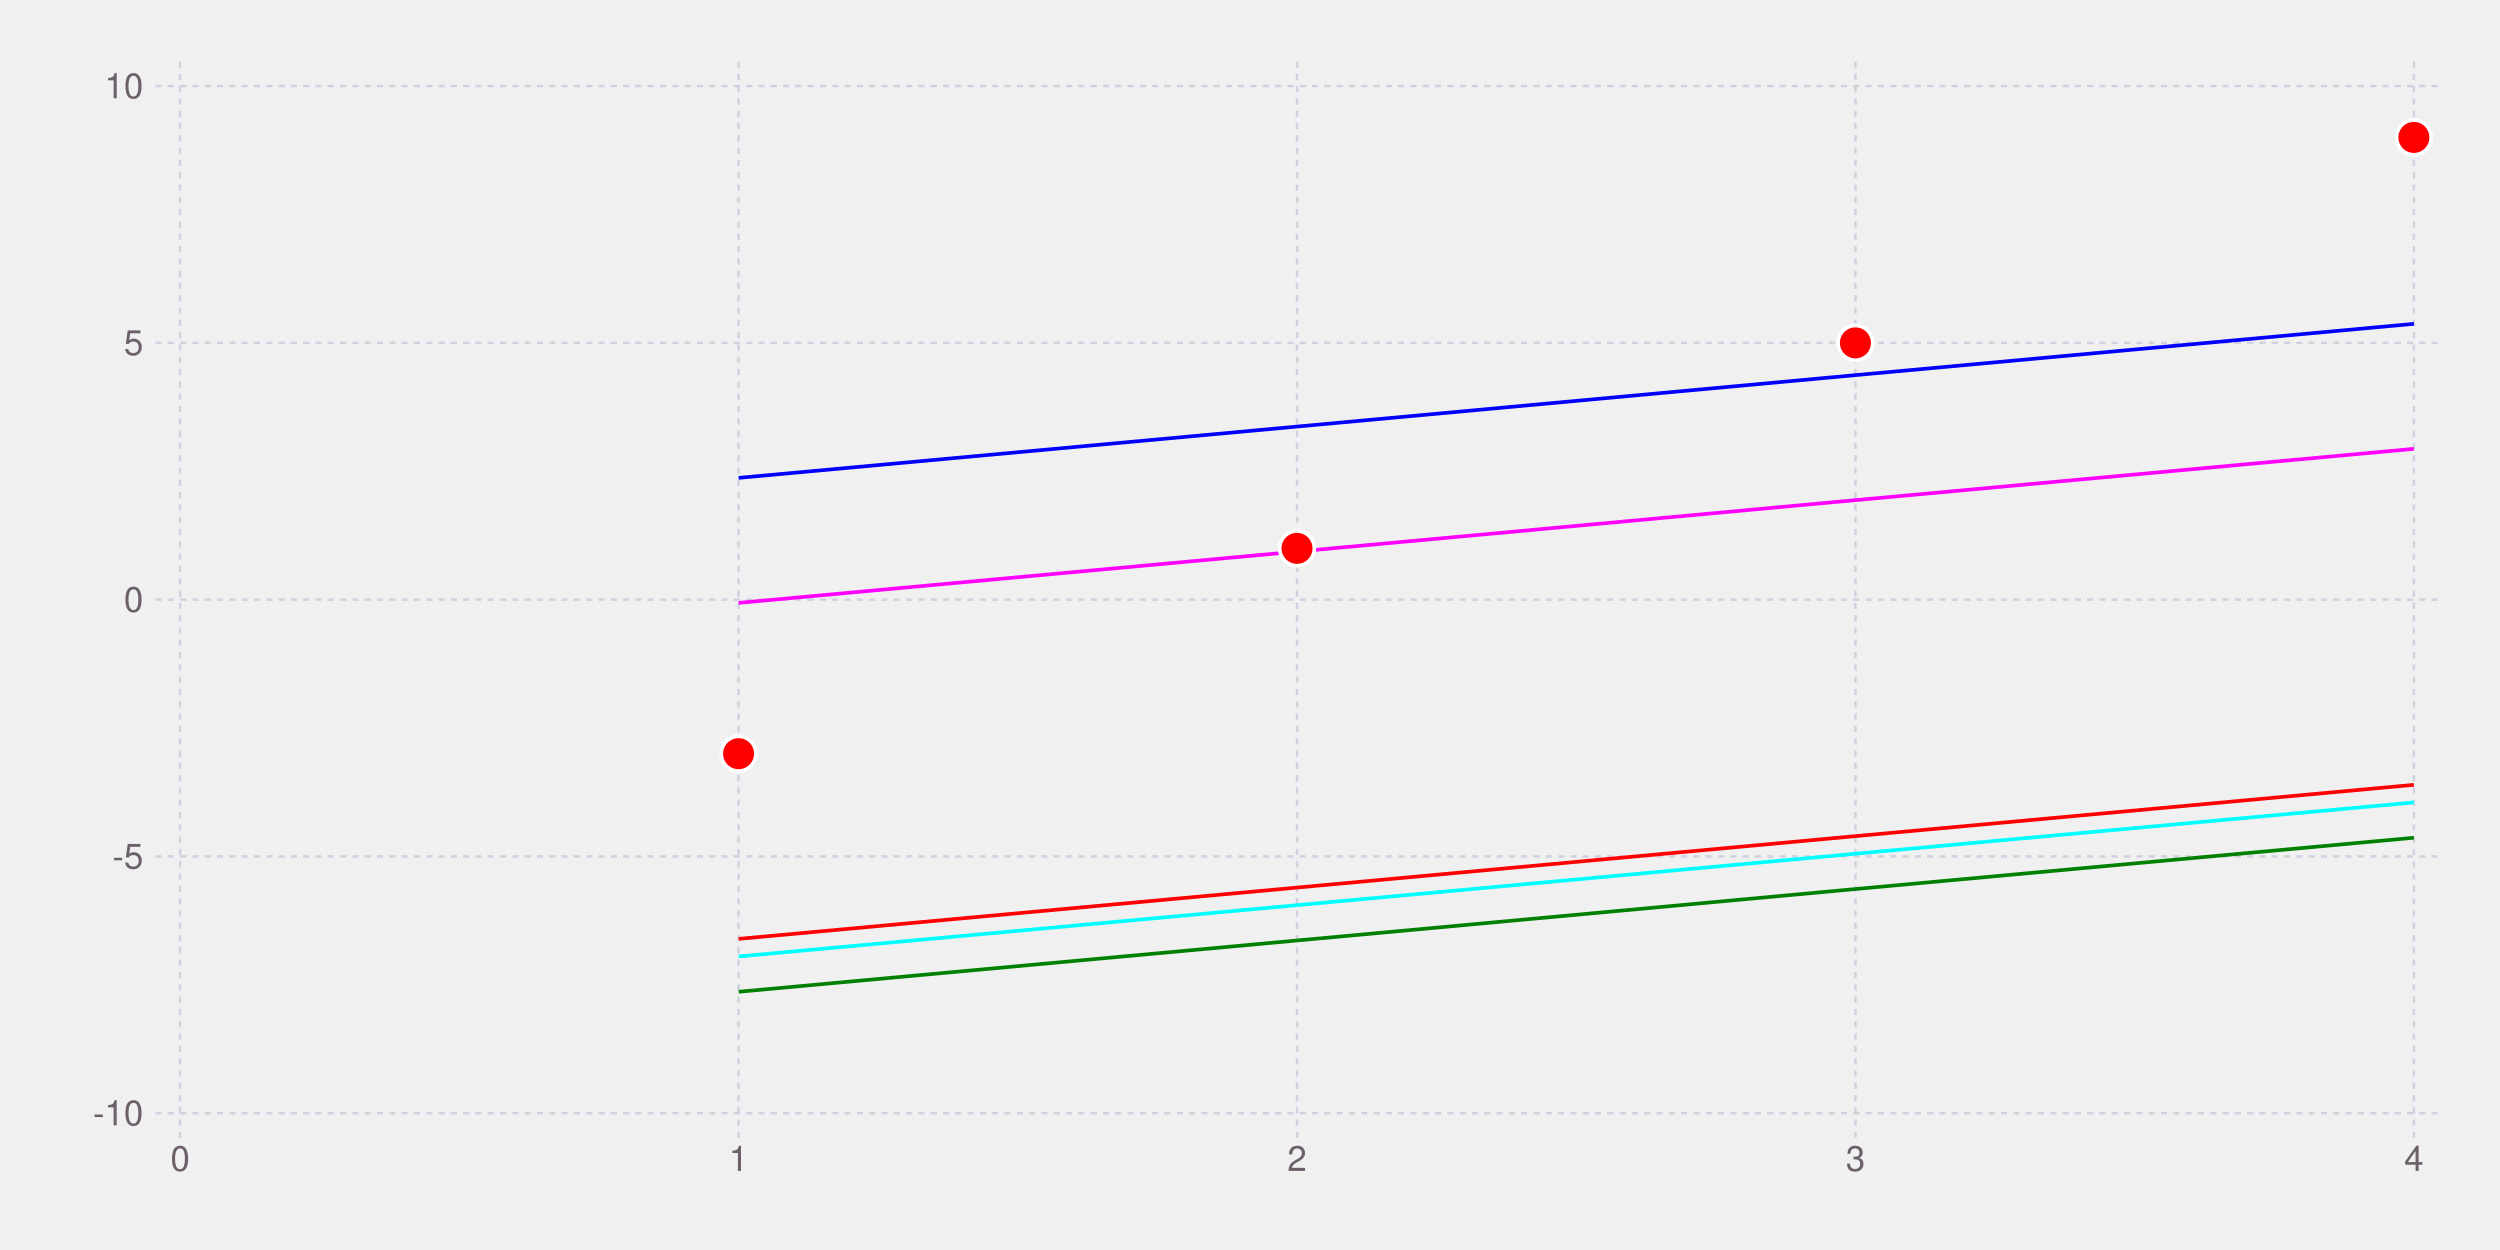
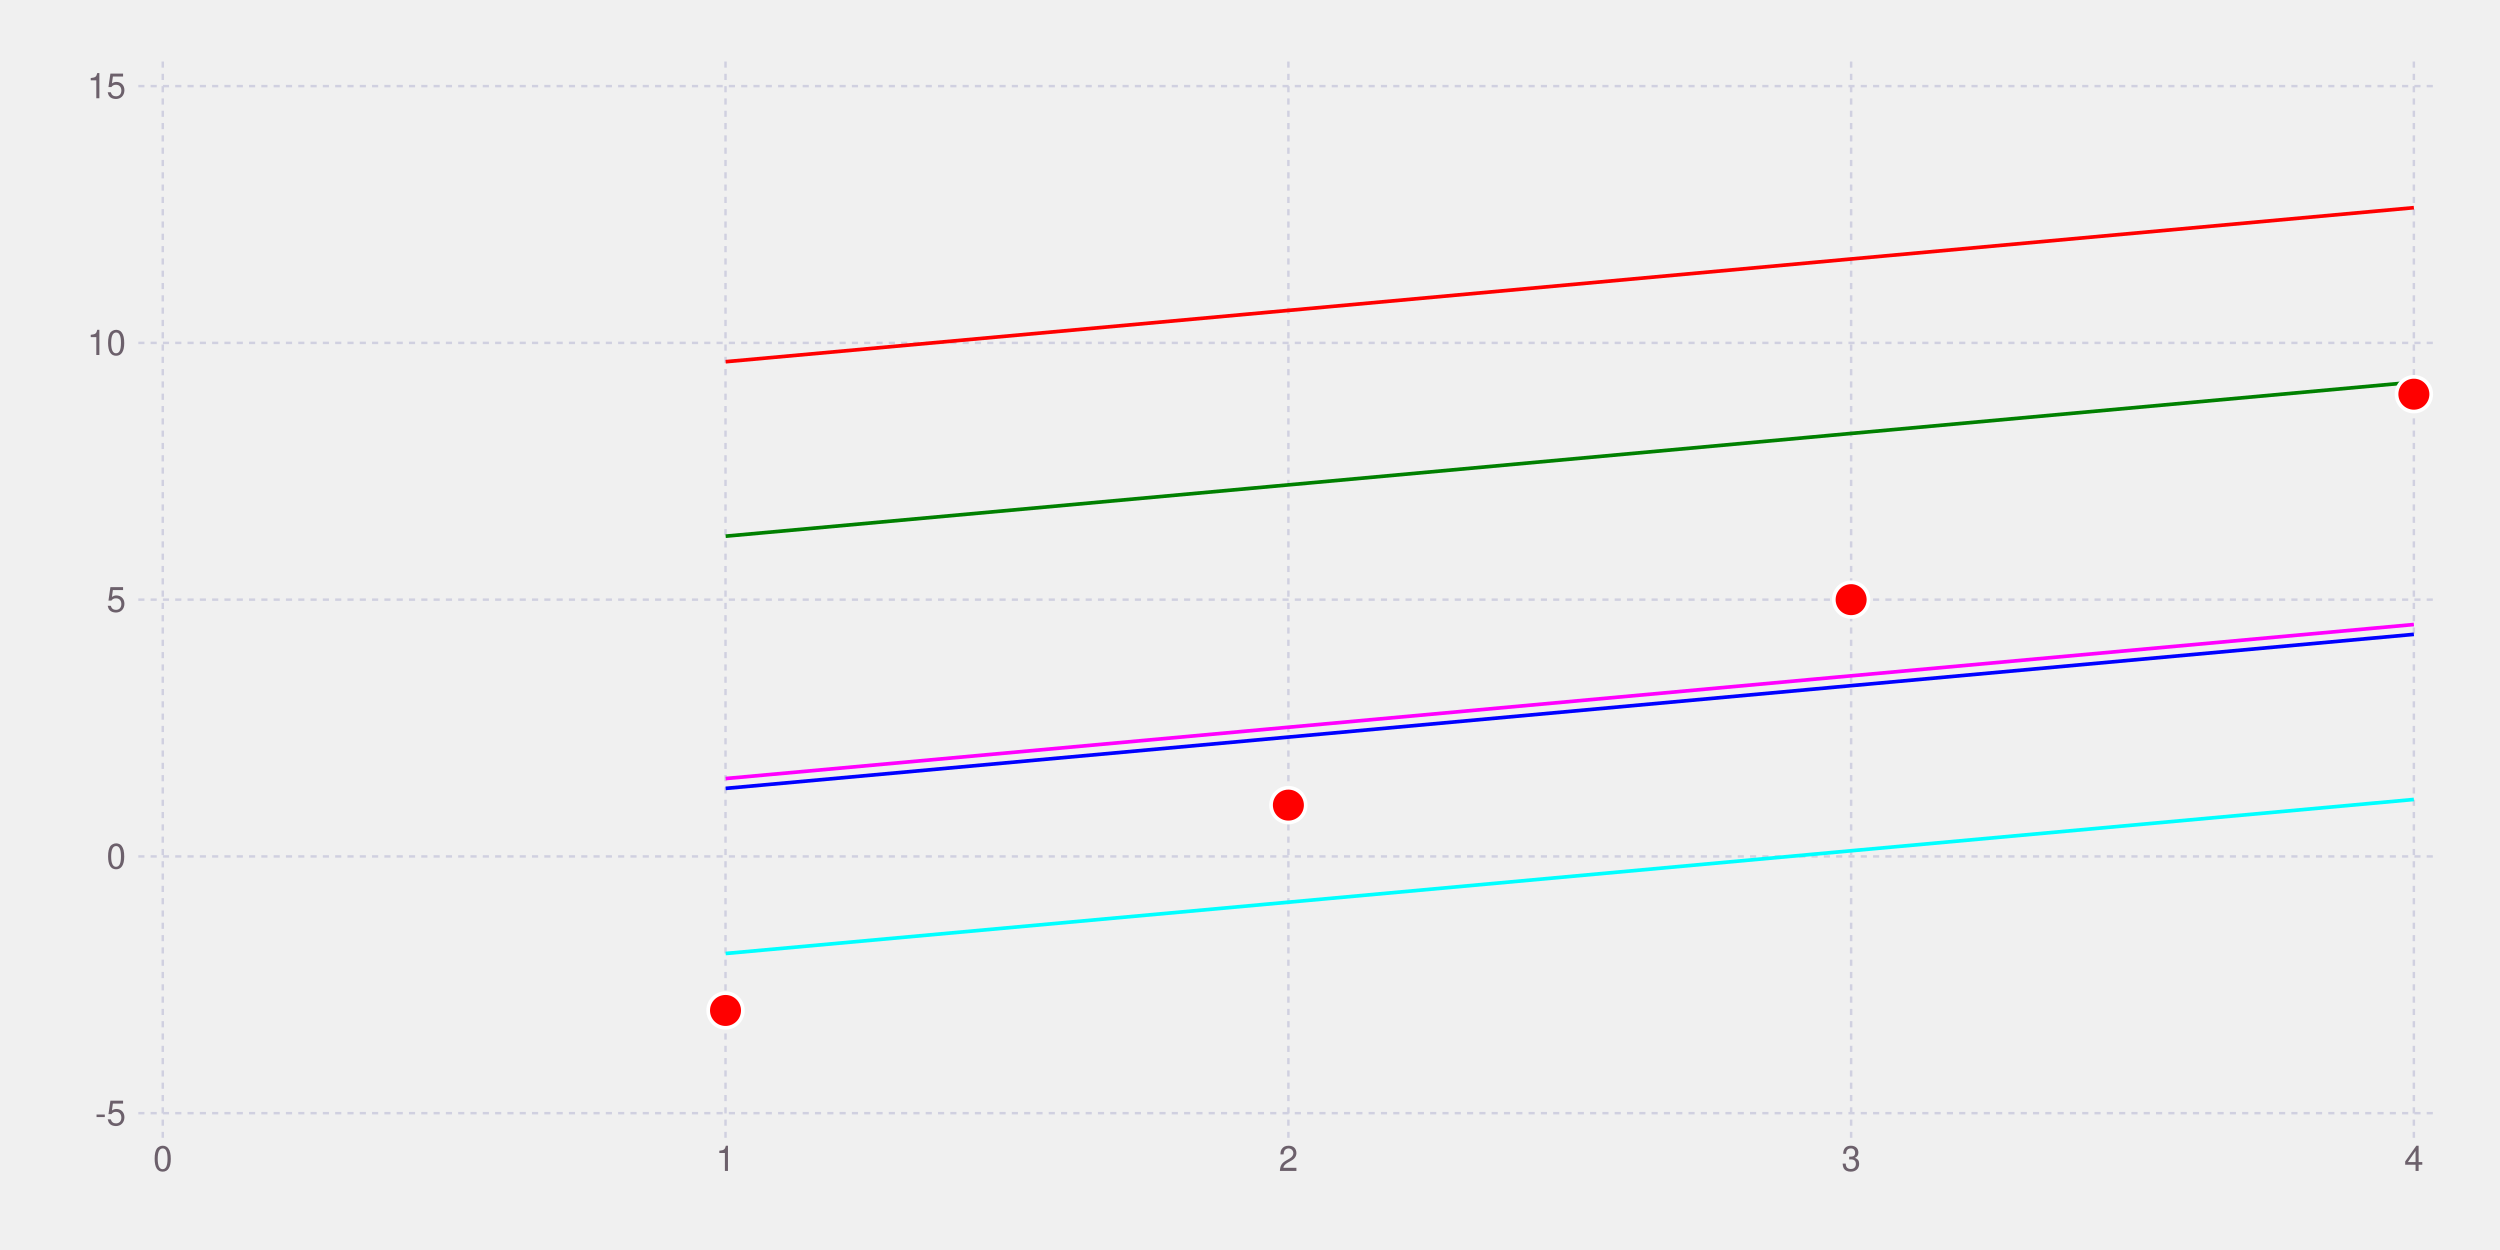
<svg xmlns="http://www.w3.org/2000/svg" version="1.2" width="203.2mm" height="101.6mm" viewBox="0 0 203.2 101.6" stroke="none" fill="#000000" stroke-width="0.3" font-size="3.88">
  <defs>
    <marker id="arrow" markerWidth="15" markerHeight="7" refX="5" refY="3.5" orient="auto" markerUnits="strokeWidth">
      <path d="M0,0 L15,3.5 L0,7 z" stroke="context-stroke" fill="context-stroke" />
    </marker>
  </defs>
-   <g class="plotroot xscalable yscalable" id="img-d5549307-1">
-     <g class="guide xlabels" font-size="2.82" font-family="'PT Sans Caption','Helvetica Neue','Helvetica',sans-serif" fill="#6C606B" id="img-d5549307-2">
-       <g transform="translate(14.64,93.48)">
+   <g class="plotroot xscalable yscalable" id="img-62512dfe-1">
+     <g class="guide xlabels" font-size="2.82" font-family="'PT Sans Caption','Helvetica Neue','Helvetica',sans-serif" fill="#6C606B" id="img-62512dfe-2">
+       <g transform="translate(13.23,93.48)">
        <g class="primitive">
          <text text-anchor="middle" dy="0.6em">0</text>
        </g>
      </g>
-       <g transform="translate(60.03,93.48)">
+       <g transform="translate(58.97,93.48)">
        <g class="primitive">
          <text text-anchor="middle" dy="0.6em">1</text>
        </g>
      </g>
-       <g transform="translate(105.42,93.48)">
+       <g transform="translate(104.72,93.48)">
        <g class="primitive">
          <text text-anchor="middle" dy="0.6em">2</text>
        </g>
      </g>
-       <g transform="translate(150.81,93.48)">
+       <g transform="translate(150.46,93.48)">
        <g class="primitive">
          <text text-anchor="middle" dy="0.6em">3</text>
        </g>
      </g>
      <g transform="translate(196.2,93.48)">
        <g class="primitive">
          <text text-anchor="middle" dy="0.6em">4</text>
        </g>
      </g>
    </g>
-     <g clip-path="url(#img-d5549307-3)">
-       <g id="img-d5549307-4">
-         <g pointer-events="visible" stroke-width="0.3" fill="#000000" fill-opacity="0.000" stroke="#000000" stroke-opacity="0.000" class="guide background" id="img-d5549307-5">
-           <g transform="translate(105.42,48.74)" id="img-d5549307-6">
-             <path d="M-92.78,-43.74 L92.78,-43.74 92.78,43.74 -92.78,43.74  z" class="primitive" />
-           </g>
-         </g>
-         <g class="guide ygridlines xfixed" stroke-dasharray="0.5,0.5" stroke-width="0.2" stroke="#D0D0E0" id="img-d5549307-7">
-           <g transform="translate(105.42,90.48)" id="img-d5549307-8">
-             <path fill="none" d="M-92.78,0 L92.78,0 " class="primitive" />
-           </g>
-           <g transform="translate(105.42,69.61)" id="img-d5549307-9">
-             <path fill="none" d="M-92.78,0 L92.78,0 " class="primitive" />
-           </g>
-           <g transform="translate(105.42,48.74)" id="img-d5549307-10">
-             <path fill="none" d="M-92.78,0 L92.78,0 " class="primitive" />
-           </g>
-           <g transform="translate(105.42,27.87)" id="img-d5549307-11">
-             <path fill="none" d="M-92.78,0 L92.78,0 " class="primitive" />
-           </g>
-           <g transform="translate(105.42,7)" id="img-d5549307-12">
-             <path fill="none" d="M-92.78,0 L92.78,0 " class="primitive" />
-           </g>
-         </g>
-         <g class="guide xgridlines yfixed" stroke-dasharray="0.5,0.5" stroke-width="0.2" stroke="#D0D0E0" id="img-d5549307-13">
-           <g transform="translate(14.64,48.74)" id="img-d5549307-14">
-             <path fill="none" d="M0,-43.74 L0,43.74 " class="primitive" />
-           </g>
-           <g transform="translate(60.03,48.74)" id="img-d5549307-15">
-             <path fill="none" d="M0,-43.74 L0,43.74 " class="primitive" />
-           </g>
-           <g transform="translate(105.42,48.74)" id="img-d5549307-16">
-             <path fill="none" d="M0,-43.74 L0,43.74 " class="primitive" />
-           </g>
-           <g transform="translate(150.81,48.74)" id="img-d5549307-17">
-             <path fill="none" d="M0,-43.74 L0,43.74 " class="primitive" />
-           </g>
-           <g transform="translate(196.2,48.74)" id="img-d5549307-18">
-             <path fill="none" d="M0,-43.74 L0,43.74 " class="primitive" />
-           </g>
-         </g>
-         <g class="plotpanel" id="img-d5549307-19">
-           <g stroke-width="0.3" fill="#000000" fill-opacity="0.000" class="geometry" id="img-d5549307-20">
-             <g class="color_RGB{N0f8}(1.0,0.0,1.0)" stroke-dasharray="none" stroke-opacity="1" stroke="#FF00FF" id="img-d5549307-21">
-               <g transform="translate(128.12,42.74)" id="img-d5549307-22">
-                 <path fill="none" d="M-68.08,6.26 L-22.69,2.09 22.69,-2.09 68.08,-6.26 " class="primitive" />
-               </g>
-             </g>
-           </g>
-           <g stroke-width="0.3" fill="#000000" fill-opacity="0.000" class="geometry" id="img-d5549307-23">
-             <g class="color_RGB{N0f8}(0.0,1.0,1.0)" stroke-dasharray="none" stroke-opacity="1" stroke="#00FFFF" id="img-d5549307-24">
-               <g transform="translate(128.12,71.48)" id="img-d5549307-25">
-                 <path fill="none" d="M-68.08,6.26 L-22.69,2.09 22.69,-2.09 68.08,-6.26 " class="primitive" />
-               </g>
-             </g>
-           </g>
-           <g stroke-width="0.3" fill="#000000" fill-opacity="0.000" class="geometry" id="img-d5549307-26">
-             <g class="color_RGB{N0f8}(0.0,0.502,0.0)" stroke-dasharray="none" stroke-opacity="1" stroke="#008000" id="img-d5549307-27">
-               <g transform="translate(128.12,74.35)" id="img-d5549307-28">
-                 <path fill="none" d="M-68.08,6.26 L-22.69,2.09 22.69,-2.09 68.08,-6.26 " class="primitive" />
-               </g>
-             </g>
-           </g>
-           <g stroke-width="0.3" fill="#000000" fill-opacity="0.000" class="geometry" id="img-d5549307-29">
-             <g class="color_RGB{N0f8}(0.0,0.0,1.0)" stroke-dasharray="none" stroke-opacity="1" stroke="#0000FF" id="img-d5549307-30">
-               <g transform="translate(128.12,32.58)" id="img-d5549307-31">
-                 <path fill="none" d="M-68.08,6.26 L-22.69,2.09 22.69,-2.09 68.08,-6.26 " class="primitive" />
-               </g>
-             </g>
-           </g>
-           <g stroke-width="0.3" fill="#000000" fill-opacity="0.000" class="geometry" id="img-d5549307-32">
-             <g class="color_RGB{N0f8}(1.0,0.0,0.0)" stroke-dasharray="none" stroke-opacity="1" stroke="#FF0000" id="img-d5549307-33">
-               <g transform="translate(128.12,70.05)" id="img-d5549307-34">
-                 <path fill="none" d="M-68.08,6.26 L-22.69,2.09 22.69,-2.09 68.08,-6.26 " class="primitive" />
-               </g>
-             </g>
-           </g>
-           <g class="geometry" stroke-width="0.3" id="img-d5549307-35">
-             <g class="color_RGBA{Float32}(1.0f0,0.0f0,0.0f0,1.0f0)" id="img-d5549307-36">
-               <g fill-opacity="1" stroke="#FFFFFF" fill="#FF0000" class="marker" id="img-d5549307-37">
-                 <g transform="translate(196.2,11.17)" id="img-d5549307-38">
-                   <circle cx="0" cy="0" r="1.41" class="primitive" />
-                 </g>
-               </g>
-               <g fill-opacity="0" ilabel="4RGBA{Float32}(1.0f0,0.0f0,0.0f0,1.0f0)" class="datatip" id="img-d5549307-39">
-                 <g transform="translate(196.2,11.17)" id="img-d5549307-40">
+     <g clip-path="url(#img-62512dfe-3)">
+       <g id="img-62512dfe-4">
+         <g pointer-events="visible" stroke-width="0.3" fill="#000000" fill-opacity="0.000" stroke="#000000" stroke-opacity="0.000" class="guide background" id="img-62512dfe-5">
+           <g transform="translate(104.72,48.74)" id="img-62512dfe-6">
+             <path d="M-93.48,-43.74 L93.48,-43.74 93.48,43.74 -93.48,43.74  z" class="primitive" />
+           </g>
+         </g>
+         <g class="guide ygridlines xfixed" stroke-dasharray="0.5,0.5" stroke-width="0.2" stroke="#D0D0E0" id="img-62512dfe-7">
+           <g transform="translate(104.72,90.48)" id="img-62512dfe-8">
+             <path fill="none" d="M-93.48,0 L93.48,0 " class="primitive" />
+           </g>
+           <g transform="translate(104.72,69.61)" id="img-62512dfe-9">
+             <path fill="none" d="M-93.48,0 L93.48,0 " class="primitive" />
+           </g>
+           <g transform="translate(104.72,48.74)" id="img-62512dfe-10">
+             <path fill="none" d="M-93.48,0 L93.48,0 " class="primitive" />
+           </g>
+           <g transform="translate(104.72,27.87)" id="img-62512dfe-11">
+             <path fill="none" d="M-93.48,0 L93.48,0 " class="primitive" />
+           </g>
+           <g transform="translate(104.72,7)" id="img-62512dfe-12">
+             <path fill="none" d="M-93.48,0 L93.48,0 " class="primitive" />
+           </g>
+         </g>
+         <g class="guide xgridlines yfixed" stroke-dasharray="0.5,0.5" stroke-width="0.2" stroke="#D0D0E0" id="img-62512dfe-13">
+           <g transform="translate(13.23,48.74)" id="img-62512dfe-14">
+             <path fill="none" d="M0,-43.74 L0,43.74 " class="primitive" />
+           </g>
+           <g transform="translate(58.97,48.74)" id="img-62512dfe-15">
+             <path fill="none" d="M0,-43.74 L0,43.74 " class="primitive" />
+           </g>
+           <g transform="translate(104.72,48.74)" id="img-62512dfe-16">
+             <path fill="none" d="M0,-43.74 L0,43.74 " class="primitive" />
+           </g>
+           <g transform="translate(150.46,48.74)" id="img-62512dfe-17">
+             <path fill="none" d="M0,-43.74 L0,43.74 " class="primitive" />
+           </g>
+           <g transform="translate(196.2,48.74)" id="img-62512dfe-18">
+             <path fill="none" d="M0,-43.74 L0,43.74 " class="primitive" />
+           </g>
+         </g>
+         <g class="plotpanel" id="img-62512dfe-19">
+           <g stroke-width="0.3" fill="#000000" fill-opacity="0.000" class="geometry" id="img-62512dfe-20">
+             <g class="color_RGB{N0f8}(1.0,0.0,1.0)" stroke-dasharray="none" stroke-opacity="1" stroke="#FF00FF" id="img-62512dfe-21">
+               <g transform="translate(127.59,57.02)" id="img-62512dfe-22">
+                 <path fill="none" d="M-68.61,6.26 L-22.87,2.09 22.87,-2.09 68.61,-6.26 " class="primitive" />
+               </g>
+             </g>
+           </g>
+           <g stroke-width="0.3" fill="#000000" fill-opacity="0.000" class="geometry" id="img-62512dfe-23">
+             <g class="color_RGB{N0f8}(0.0,1.0,1.0)" stroke-dasharray="none" stroke-opacity="1" stroke="#00FFFF" id="img-62512dfe-24">
+               <g transform="translate(127.59,71.24)" id="img-62512dfe-25">
+                 <path fill="none" d="M-68.61,6.26 L-22.87,2.09 22.87,-2.09 68.61,-6.26 " class="primitive" />
+               </g>
+             </g>
+           </g>
+           <g stroke-width="0.3" fill="#000000" fill-opacity="0.000" class="geometry" id="img-62512dfe-26">
+             <g class="color_RGB{N0f8}(0.0,0.502,0.0)" stroke-dasharray="none" stroke-opacity="1" stroke="#008000" id="img-62512dfe-27">
+               <g transform="translate(127.59,37.32)" id="img-62512dfe-28">
+                 <path fill="none" d="M-68.61,6.26 L-22.87,2.09 22.87,-2.09 68.61,-6.26 " class="primitive" />
+               </g>
+             </g>
+           </g>
+           <g stroke-width="0.3" fill="#000000" fill-opacity="0.000" class="geometry" id="img-62512dfe-29">
+             <g class="color_RGB{N0f8}(0.0,0.0,1.0)" stroke-dasharray="none" stroke-opacity="1" stroke="#0000FF" id="img-62512dfe-30">
+               <g transform="translate(127.59,57.82)" id="img-62512dfe-31">
+                 <path fill="none" d="M-68.61,6.26 L-22.87,2.09 22.87,-2.09 68.61,-6.26 " class="primitive" />
+               </g>
+             </g>
+           </g>
+           <g stroke-width="0.3" fill="#000000" fill-opacity="0.000" class="geometry" id="img-62512dfe-32">
+             <g class="color_RGB{N0f8}(1.0,0.0,0.0)" stroke-dasharray="none" stroke-opacity="1" stroke="#FF0000" id="img-62512dfe-33">
+               <g transform="translate(127.59,23.14)" id="img-62512dfe-34">
+                 <path fill="none" d="M-68.61,6.26 L-22.87,2.09 22.87,-2.09 68.61,-6.26 " class="primitive" />
+               </g>
+             </g>
+           </g>
+           <g class="geometry" stroke-width="0.3" id="img-62512dfe-35">
+             <g class="color_RGBA{Float32}(1.0f0,0.0f0,0.0f0,1.0f0)" id="img-62512dfe-36">
+               <g fill-opacity="1" stroke="#FFFFFF" fill="#FF0000" class="marker" id="img-62512dfe-37">
+                 <g transform="translate(196.2,32.04)" id="img-62512dfe-38">
+                   <circle cx="0" cy="0" r="1.41" class="primitive" />
+                 </g>
+               </g>
+               <g fill-opacity="0" ilabel="4RGBA{Float32}(1.0f0,0.0f0,0.0f0,1.0f0)" class="datatip" id="img-62512dfe-39">
+                 <g transform="translate(196.2,32.04)" id="img-62512dfe-40">
                  <g class="primitive">
                    <text dy="-0em">4.0,9.0</text>
                  </g>
                </g>
              </g>
            </g>
-             <g class="color_RGBA{Float32}(1.0f0,0.0f0,0.0f0,1.0f0)" id="img-d5549307-41">
-               <g fill-opacity="1" stroke="#FFFFFF" fill="#FF0000" class="marker" id="img-d5549307-42">
-                 <g transform="translate(150.81,27.87)" id="img-d5549307-43">
-                   <circle cx="0" cy="0" r="1.41" class="primitive" />
-                 </g>
-               </g>
-               <g fill-opacity="0" ilabel="3RGBA{Float32}(1.0f0,0.0f0,0.0f0,1.0f0)" class="datatip" id="img-d5549307-44">
-                 <g transform="translate(150.81,27.87)" id="img-d5549307-45">
+             <g class="color_RGBA{Float32}(1.0f0,0.0f0,0.0f0,1.0f0)" id="img-62512dfe-41">
+               <g fill-opacity="1" stroke="#FFFFFF" fill="#FF0000" class="marker" id="img-62512dfe-42">
+                 <g transform="translate(150.46,48.74)" id="img-62512dfe-43">
+                   <circle cx="0" cy="0" r="1.41" class="primitive" />
+                 </g>
+               </g>
+               <g fill-opacity="0" ilabel="3RGBA{Float32}(1.0f0,0.0f0,0.0f0,1.0f0)" class="datatip" id="img-62512dfe-44">
+                 <g transform="translate(150.46,48.74)" id="img-62512dfe-45">
                  <g class="primitive">
                    <text dy="-0em">3.0,5.0</text>
                  </g>
                </g>
              </g>
            </g>
-             <g class="color_RGBA{Float32}(1.0f0,0.0f0,0.0f0,1.0f0)" id="img-d5549307-46">
-               <g fill-opacity="1" stroke="#FFFFFF" fill="#FF0000" class="marker" id="img-d5549307-47">
-                 <g transform="translate(105.42,44.57)" id="img-d5549307-48">
-                   <circle cx="0" cy="0" r="1.41" class="primitive" />
-                 </g>
-               </g>
-               <g fill-opacity="0" ilabel="2RGBA{Float32}(1.0f0,0.0f0,0.0f0,1.0f0)" class="datatip" id="img-d5549307-49">
-                 <g transform="translate(105.42,44.57)" id="img-d5549307-50">
+             <g class="color_RGBA{Float32}(1.0f0,0.0f0,0.0f0,1.0f0)" id="img-62512dfe-46">
+               <g fill-opacity="1" stroke="#FFFFFF" fill="#FF0000" class="marker" id="img-62512dfe-47">
+                 <g transform="translate(104.72,65.44)" id="img-62512dfe-48">
+                   <circle cx="0" cy="0" r="1.41" class="primitive" />
+                 </g>
+               </g>
+               <g fill-opacity="0" ilabel="2RGBA{Float32}(1.0f0,0.0f0,0.0f0,1.0f0)" class="datatip" id="img-62512dfe-49">
+                 <g transform="translate(104.72,65.44)" id="img-62512dfe-50">
                  <g class="primitive">
                    <text dy="-0em">2.0,1.0</text>
                  </g>
                </g>
              </g>
            </g>
-             <g class="color_RGBA{Float32}(1.0f0,0.0f0,0.0f0,1.0f0)" id="img-d5549307-51">
-               <g fill-opacity="1" stroke="#FFFFFF" fill="#FF0000" class="marker" id="img-d5549307-52">
-                 <g transform="translate(60.03,61.26)" id="img-d5549307-53">
-                   <circle cx="0" cy="0" r="1.41" class="primitive" />
-                 </g>
-               </g>
-               <g fill-opacity="0" ilabel="1RGBA{Float32}(1.0f0,0.0f0,0.0f0,1.0f0)" class="datatip" id="img-d5549307-54">
-                 <g transform="translate(60.03,61.26)" id="img-d5549307-55">
+             <g class="color_RGBA{Float32}(1.0f0,0.0f0,0.0f0,1.0f0)" id="img-62512dfe-51">
+               <g fill-opacity="1" stroke="#FFFFFF" fill="#FF0000" class="marker" id="img-62512dfe-52">
+                 <g transform="translate(58.97,82.13)" id="img-62512dfe-53">
+                   <circle cx="0" cy="0" r="1.41" class="primitive" />
+                 </g>
+               </g>
+               <g fill-opacity="0" ilabel="1RGBA{Float32}(1.0f0,0.0f0,0.0f0,1.0f0)" class="datatip" id="img-62512dfe-54">
+                 <g transform="translate(58.97,82.13)" id="img-62512dfe-55">
                  <g class="primitive">
                    <text dy="-0em">1.0,-3.0</text>
                  </g>
                </g>
              </g>
            </g>
          </g>
        </g>
      </g>
    </g>
-     <g class="guide ylabels" font-size="2.82" font-family="'PT Sans Caption','Helvetica Neue','Helvetica',sans-serif" fill="#6C606B" id="img-d5549307-56">
-       <g transform="translate(11.64,90.48)" id="img-d5549307-57">
-         <g class="primitive">
-           <text text-anchor="end" dy="0.35em">-10</text>
-         </g>
-       </g>
-       <g transform="translate(11.64,69.61)" id="img-d5549307-58">
+     <g class="guide ylabels" font-size="2.82" font-family="'PT Sans Caption','Helvetica Neue','Helvetica',sans-serif" fill="#6C606B" id="img-62512dfe-56">
+       <g transform="translate(10.23,90.48)" id="img-62512dfe-57">
        <g class="primitive">
          <text text-anchor="end" dy="0.35em">-5</text>
        </g>
      </g>
-       <g transform="translate(11.64,48.74)" id="img-d5549307-59">
+       <g transform="translate(10.23,69.61)" id="img-62512dfe-58">
        <g class="primitive">
          <text text-anchor="end" dy="0.35em">0</text>
        </g>
      </g>
-       <g transform="translate(11.64,27.87)" id="img-d5549307-60">
+       <g transform="translate(10.23,48.74)" id="img-62512dfe-59">
        <g class="primitive">
          <text text-anchor="end" dy="0.35em">5</text>
        </g>
      </g>
-       <g transform="translate(11.64,7)" id="img-d5549307-61">
+       <g transform="translate(10.23,27.87)" id="img-62512dfe-60">
        <g class="primitive">
          <text text-anchor="end" dy="0.35em">10</text>
+         </g>
+       </g>
+       <g transform="translate(10.23,7)" id="img-62512dfe-61">
+         <g class="primitive">
+           <text text-anchor="end" dy="0.35em">15</text>
        </g>
      </g>
    </g>
  </g>
  <defs>
-     <clipPath id="img-d5549307-3">
-       <path d="M12.64,5 L198.2,5 198.2,92.48 12.64,92.48 " />
+     <clipPath id="img-62512dfe-3">
+       <path d="M11.23,5 L198.2,5 198.2,92.48 11.23,92.48 " />
    </clipPath>
  </defs>
</svg>
